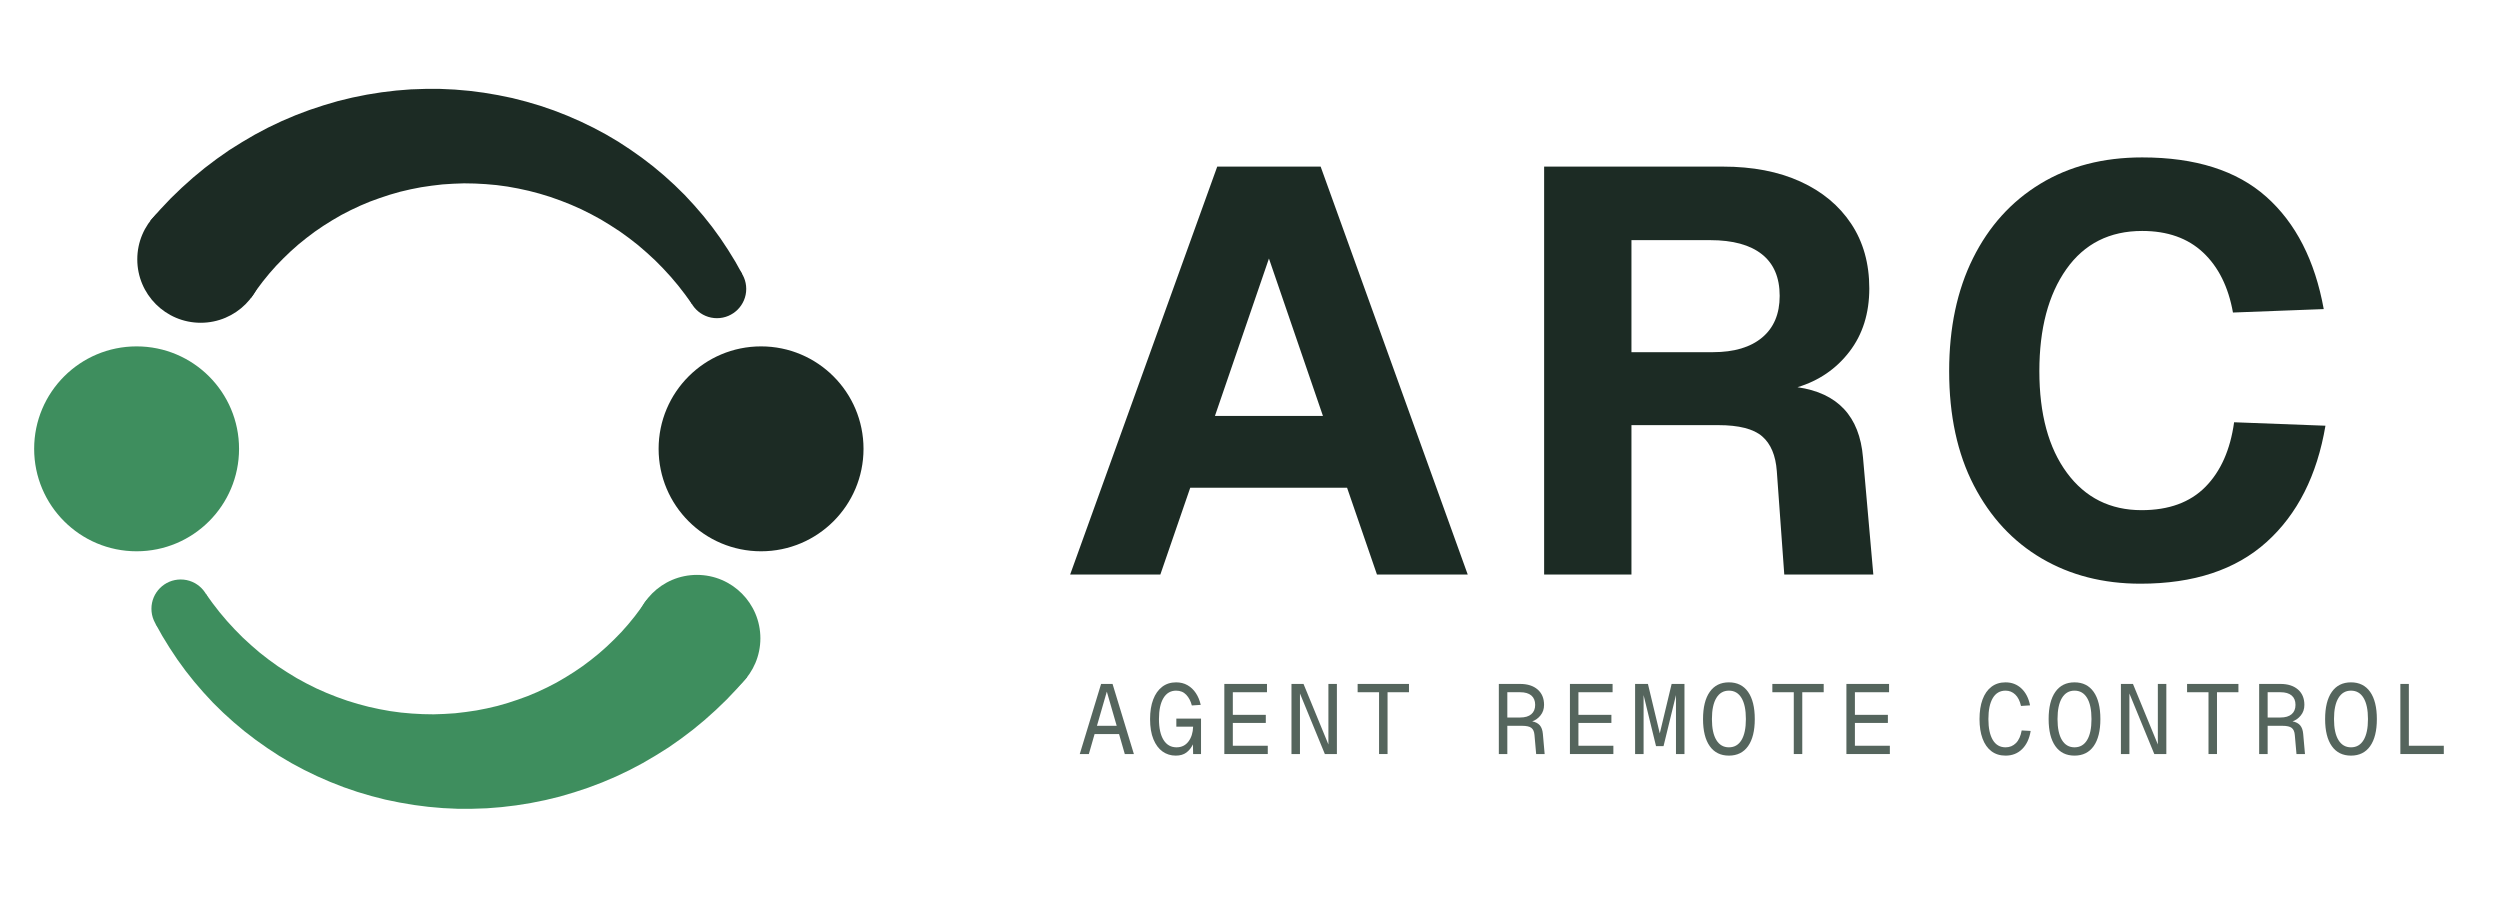
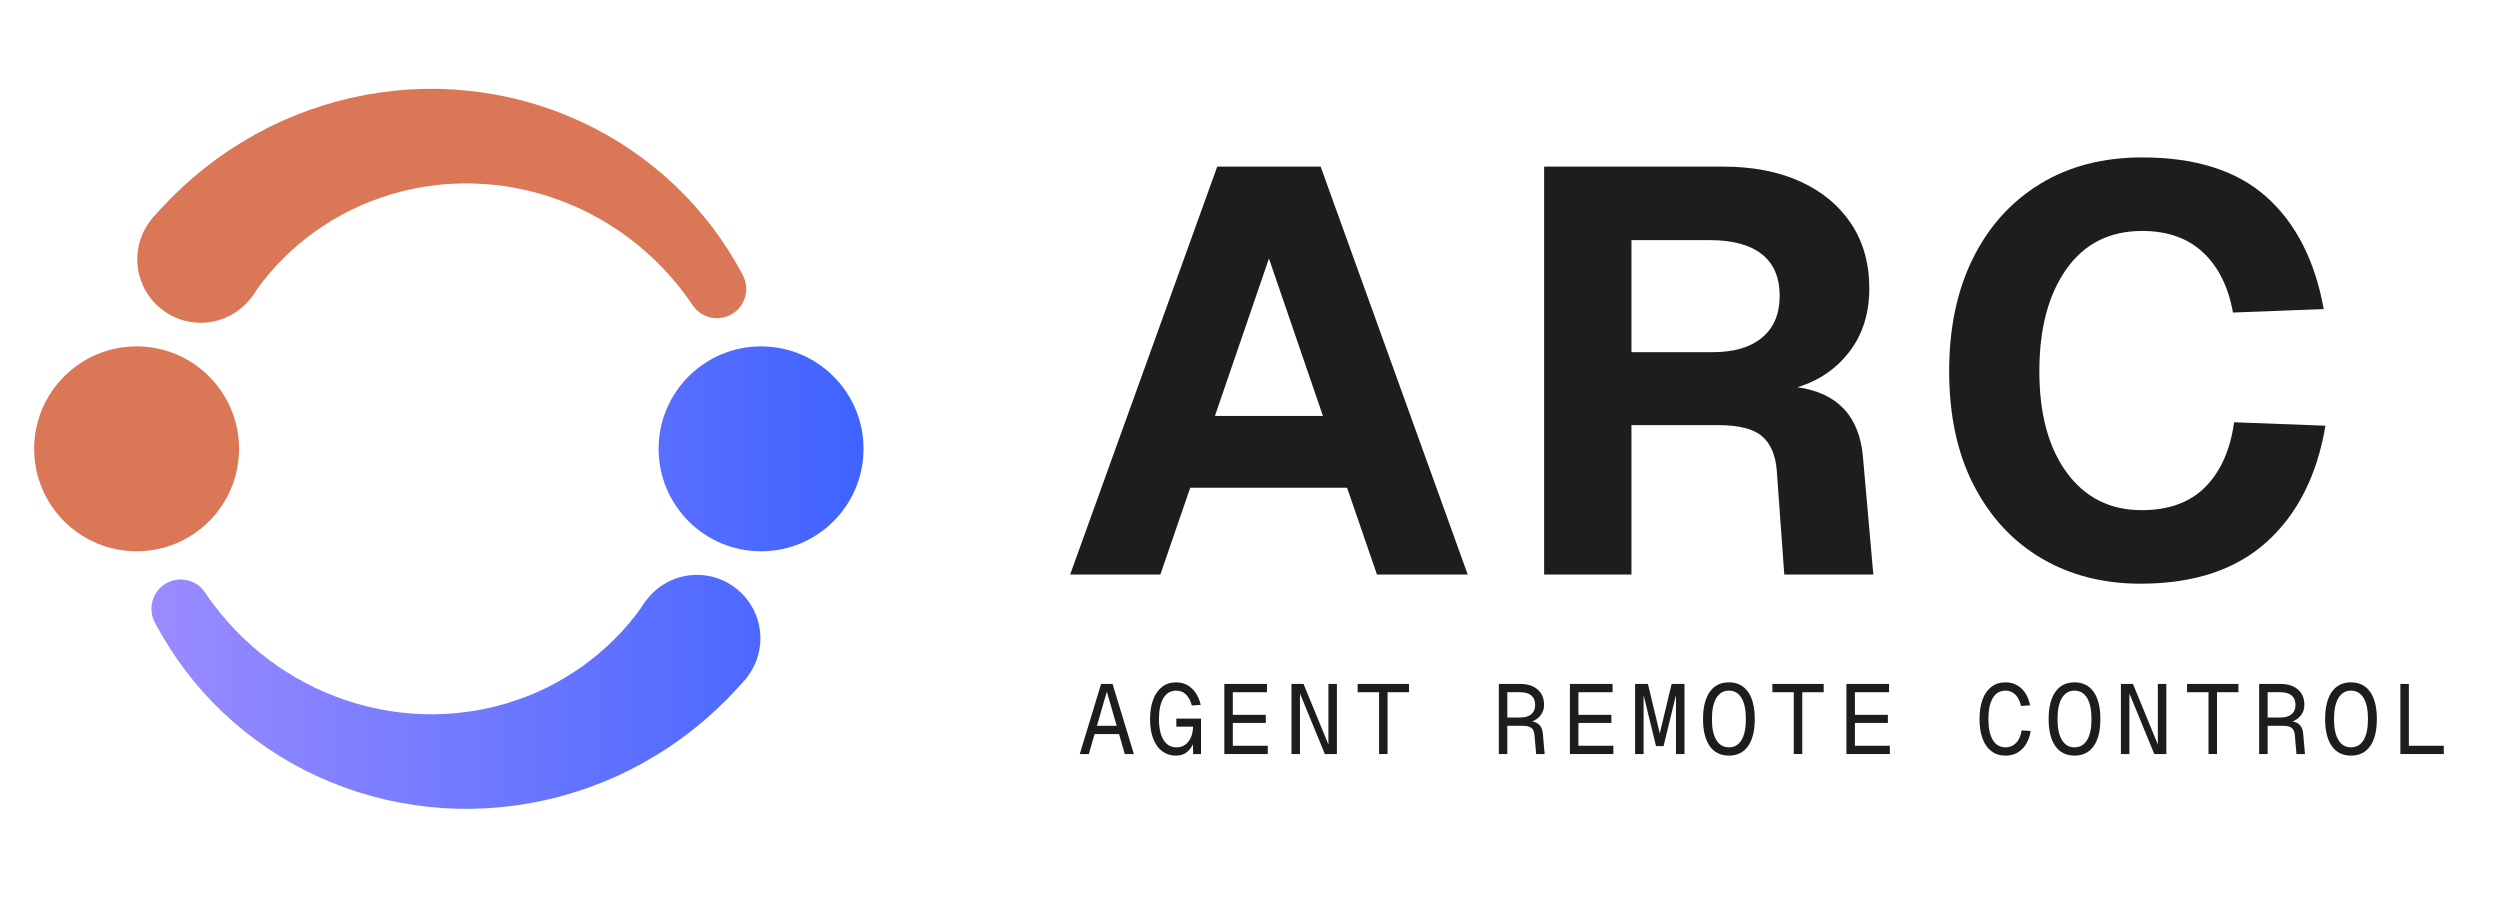
<svg xmlns="http://www.w3.org/2000/svg" width="557" height="200" viewBox="0 0 557 200">
  <g transform="translate(100,100) scale(2.17391) translate(-50,-50)">
-     <path d="M19.40 26.64 L20.43 25.46 L21.51 24.32 L22.63 23.24 L23.79 22.20 L24.99 21.21 L26.22 20.28 L27.49 19.39 L28.80 18.57 L30.13 17.79 L31.49 17.07 L32.88 16.41 L34.29 15.81 L35.72 15.27 L37.17 14.79 L38.63 14.36 L40.11 14.00 L41.60 13.70 L43.10 13.46 L44.60 13.28 L46.10 13.16 L47.61 13.11 L49.11 13.11 L50.61 13.18 L52.10 13.31 L53.58 13.50 L55.05 13.75 L56.51 14.05 L57.95 14.42 L59.37 14.84 L60.77 15.32 L62.15 15.86 L63.50 16.45 L64.82 17.09 L66.11 17.78 L67.38 18.53 L68.60 19.33 L69.79 20.17 L70.95 21.06 L72.06 21.99 L73.13 22.96 L74.17 23.98 L75.15 25.04 L76.09 26.13 L76.98 27.25 L77.83 28.42 L78.62 29.61 L79.37 30.83 L80.06 32.07 L74.91 35.15 L74.22 34.19 L73.50 33.26 L72.74 32.36 L71.95 31.50 L71.13 30.67 L70.27 29.88 L69.39 29.12 L68.48 28.41 L67.54 27.73 L66.57 27.10 L65.59 26.50 L64.58 25.95 L63.56 25.44 L62.52 24.98 L61.46 24.56 L60.39 24.18 L59.31 23.85 L58.21 23.56 L57.11 23.32 L56.01 23.12 L54.90 22.97 L53.78 22.87 L52.67 22.81 L51.56 22.79 L50.45 22.83 L49.35 22.90 L48.25 23.03 L47.16 23.19 L46.09 23.40 L45.02 23.65 L43.97 23.95 L42.94 24.29 L41.92 24.66 L40.92 25.08 L39.94 25.54 L38.99 26.03 L38.06 26.57 L37.15 27.14 L36.27 27.74 L35.42 28.38 L34.59 29.05 L33.80 29.75 L33.04 30.48 L32.31 31.23 L31.61 32.02 L30.95 32.83 L30.32 33.67 L29.73 34.52 Z" fill="#1C2B24" />
-     <circle cx="24.57" cy="30.58" r="6.50" fill="#1C2B24" />
-     <circle cx="77.48" cy="33.61" r="3.00" fill="#1C2B24" />
-     <path d="M80.60 73.36 L79.57 74.54 L78.49 75.68 L77.37 76.76 L76.21 77.80 L75.01 78.79 L73.78 79.72 L72.51 80.61 L71.20 81.43 L69.87 82.21 L68.51 82.93 L67.12 83.59 L65.71 84.19 L64.28 84.73 L62.83 85.21 L61.37 85.64 L59.89 86.00 L58.40 86.30 L56.90 86.54 L55.40 86.72 L53.90 86.84 L52.39 86.89 L50.89 86.89 L49.39 86.82 L47.90 86.69 L46.42 86.50 L44.95 86.25 L43.49 85.95 L42.05 85.58 L40.63 85.16 L39.23 84.68 L37.85 84.14 L36.50 83.55 L35.18 82.91 L33.89 82.22 L32.62 81.47 L31.40 80.67 L30.21 79.83 L29.05 78.94 L27.94 78.01 L26.87 77.04 L25.83 76.02 L24.85 74.96 L23.91 73.87 L23.02 72.75 L22.17 71.58 L21.38 70.39 L20.63 69.17 L19.94 67.93 L25.09 64.85 L25.78 65.81 L26.50 66.74 L27.26 67.64 L28.05 68.50 L28.87 69.33 L29.73 70.12 L30.61 70.88 L31.52 71.59 L32.46 72.27 L33.43 72.90 L34.41 73.50 L35.42 74.05 L36.44 74.56 L37.48 75.02 L38.54 75.44 L39.61 75.82 L40.69 76.15 L41.79 76.44 L42.89 76.68 L43.99 76.88 L45.10 77.03 L46.22 77.13 L47.33 77.19 L48.44 77.21 L49.55 77.17 L50.65 77.10 L51.75 76.97 L52.84 76.81 L53.91 76.60 L54.98 76.35 L56.03 76.05 L57.06 75.71 L58.08 75.34 L59.08 74.92 L60.06 74.46 L61.01 73.97 L61.94 73.43 L62.85 72.86 L63.73 72.26 L64.58 71.62 L65.41 70.95 L66.20 70.25 L66.96 69.52 L67.69 68.77 L68.39 67.98 L69.05 67.17 L69.68 66.33 L70.27 65.48 Z" fill="#3E8E5E" />
-     <circle cx="75.43" cy="69.42" r="6.50" fill="#3E8E5E" />
-     <circle cx="22.52" cy="66.39" r="3.00" fill="#3E8E5E" />
-     <circle cx="18" cy="50" r="10.5" fill="#3E8E5E" />
-     <circle cx="82" cy="50" r="10.5" fill="#1C2B24" />
+     <defs>
+       <linearGradient id="agent-light" gradientUnits="userSpaceOnUse" x1="18" y1="50" x2="92" y2="50">
+         <stop stop-color="#9C8CFF" />
+         <stop offset="1" stop-color="#3F63FF" />
+       </linearGradient>
+     </defs>
+     <path d="M19.40 26.64 L20.43 25.46 L21.51 24.32 L22.63 23.24 L23.79 22.20 L24.99 21.21 L26.22 20.28 L27.49 19.39 L28.80 18.57 L30.13 17.79 L31.49 17.07 L32.88 16.41 L34.29 15.81 L35.72 15.27 L37.17 14.79 L38.63 14.36 L40.11 14.00 L41.60 13.70 L43.10 13.46 L44.60 13.28 L46.10 13.16 L47.61 13.11 L49.11 13.11 L50.61 13.18 L52.10 13.31 L53.58 13.50 L55.05 13.75 L56.51 14.05 L57.95 14.42 L59.37 14.84 L60.77 15.32 L62.15 15.86 L63.50 16.45 L64.82 17.09 L66.11 17.78 L67.38 18.53 L68.60 19.33 L69.79 20.17 L70.95 21.06 L72.06 21.99 L73.13 22.96 L74.17 23.98 L75.15 25.04 L76.09 26.13 L76.98 27.25 L77.83 28.42 L78.62 29.61 L79.37 30.83 L80.06 32.07 L74.91 35.15 L74.22 34.19 L73.50 33.26 L72.74 32.36 L71.95 31.50 L71.13 30.67 L70.27 29.88 L69.39 29.12 L68.48 28.41 L67.54 27.73 L66.57 27.10 L65.59 26.50 L64.58 25.95 L63.56 25.44 L62.52 24.98 L61.46 24.56 L60.39 24.18 L59.31 23.85 L58.21 23.56 L57.11 23.32 L56.01 23.12 L54.90 22.97 L53.78 22.87 L52.67 22.81 L51.56 22.79 L50.45 22.83 L49.35 22.90 L48.25 23.03 L47.16 23.19 L46.09 23.40 L45.02 23.65 L43.97 23.95 L42.94 24.29 L41.92 24.66 L40.92 25.08 L39.94 25.54 L38.99 26.03 L38.06 26.57 L37.15 27.14 L36.27 27.74 L35.42 28.38 L34.59 29.05 L33.80 29.75 L33.04 30.48 L32.31 31.23 L31.61 32.02 L30.95 32.83 L30.32 33.67 L29.73 34.52 Z" fill="#D97757" />
+     <circle cx="24.57" cy="30.58" r="6.50" fill="#D97757" />
+     <circle cx="77.48" cy="33.61" r="3.00" fill="#D97757" />
+     <path d="M80.60 73.36 L79.57 74.54 L78.49 75.68 L77.37 76.76 L76.21 77.80 L75.01 78.79 L73.78 79.72 L72.51 80.61 L71.20 81.43 L69.87 82.21 L68.51 82.93 L67.12 83.59 L65.71 84.19 L64.28 84.73 L62.83 85.21 L61.37 85.64 L59.89 86.00 L58.40 86.30 L56.90 86.54 L55.40 86.72 L53.90 86.84 L52.39 86.89 L50.89 86.89 L49.39 86.82 L47.90 86.69 L46.42 86.50 L44.95 86.25 L43.49 85.95 L42.05 85.58 L40.63 85.16 L39.23 84.68 L37.85 84.14 L36.50 83.55 L35.18 82.91 L33.89 82.22 L32.62 81.47 L31.40 80.67 L30.21 79.83 L29.05 78.94 L27.94 78.01 L26.87 77.04 L25.83 76.02 L24.85 74.96 L23.91 73.87 L23.02 72.75 L22.17 71.58 L21.38 70.39 L20.63 69.17 L19.94 67.93 L25.09 64.85 L25.78 65.81 L26.50 66.74 L27.26 67.64 L28.05 68.50 L28.87 69.33 L29.73 70.12 L30.61 70.88 L31.52 71.59 L32.46 72.27 L33.43 72.90 L34.41 73.50 L35.42 74.05 L36.44 74.56 L37.48 75.02 L38.54 75.44 L39.61 75.82 L40.69 76.15 L41.79 76.44 L42.89 76.68 L43.99 76.88 L45.10 77.03 L46.22 77.13 L47.33 77.19 L48.44 77.21 L49.55 77.17 L50.65 77.10 L51.75 76.97 L52.84 76.81 L53.91 76.60 L54.98 76.35 L56.03 76.05 L57.06 75.71 L58.08 75.34 L59.08 74.92 L60.06 74.46 L61.01 73.97 L61.94 73.43 L62.85 72.86 L63.73 72.26 L64.58 71.62 L65.41 70.95 L66.20 70.25 L66.96 69.52 L67.69 68.77 L68.39 67.98 L69.05 67.17 L69.68 66.33 L70.27 65.48 Z" fill="url(#agent-light)" />
+     <circle cx="75.43" cy="69.42" r="6.50" fill="url(#agent-light)" />
+     <circle cx="22.52" cy="66.39" r="3.00" fill="url(#agent-light)" />
+     <circle cx="18" cy="50" r="10.5" fill="#D97757" />
+     <circle cx="82" cy="50" r="10.5" fill="url(#agent-light)" />
  </g>
-   <path d="M238.432 128.0 271.2 37.12H294.24L327.008 128.0H306.784L300.128 108.672H265.184L258.528 128.0ZM270.688 92.672H294.752L282.72 57.6Z" fill="#1C2B24" />
-   <path d="M344.032 128.0V37.12H383.84Q393.824 37.12 401.12 40.448Q408.416 43.776 412.448 49.856Q416.48 55.936 416.48 64.256Q416.48 72.576 412.064 78.336Q407.648 84.096 400.48 86.272Q413.92 88.192 415.072 101.888L417.376 128.0H397.536L395.872 104.96Q395.488 99.712 392.608 97.216Q389.728 94.72 382.816 94.72H363.488V128.0ZM363.488 78.464H381.664Q388.704 78.464 392.608 75.2Q396.512 71.936 396.512 65.92Q396.512 59.776 392.544 56.64Q388.576 53.504 381.024 53.504H363.488Z" fill="#1C2B24" />
-   <path d="M476.896 130.048Q464.48 130.048 454.88 124.416Q445.28 118.784 439.776 108.16Q434.272 97.536 434.272 82.688Q434.272 68.224 439.584 57.536Q444.896 46.848 454.56 40.96Q464.224 35.072 477.28 35.072Q495.072 35.072 504.928 43.84Q514.784 52.608 517.728 68.864L497.504 69.632Q495.968 61.056 490.848 56.256Q485.728 51.456 477.28 51.456Q466.4 51.456 460.384 59.968Q454.368 68.48 454.368 82.688Q454.368 97.024 460.512 105.344Q466.656 113.664 477.152 113.664Q486.24 113.664 491.36 108.48Q496.48 103.296 497.76 94.08L518.112 94.848Q515.296 111.488 504.992 120.768Q494.688 130.048 476.896 130.048Z" fill="#1C2B24" />
-   <path d="M240.572 168.0 245.324 152.38H247.876L252.628 168.0H250.604L249.328 163.556H243.872L242.596 168.0ZM246.6 154.096 244.4 161.708H248.8Z" fill="#55655D" />
-   <path d="M261.956 168.352Q260.306 168.352 259.019 167.439Q257.732 166.526 256.984 164.711Q256.236 162.896 256.236 160.212Q256.236 157.682 256.929 155.856Q257.622 154.03 258.92 153.029Q260.218 152.028 262.044 152.028Q263.474 152.028 264.585 152.666Q265.696 153.304 266.444 154.437Q267.192 155.57 267.522 157.044L265.542 157.176Q265.168 155.724 264.299 154.8Q263.43 153.876 262.044 153.876Q260.218 153.876 259.217 155.526Q258.216 157.176 258.216 160.212Q258.216 163.226 259.239 164.865Q260.262 166.504 262.132 166.504Q263.804 166.504 264.783 165.217Q265.762 163.93 265.828 161.906H262.088V160.102H267.588V168.0H265.828L265.784 165.844Q265.234 166.988 264.321 167.67Q263.408 168.352 261.956 168.352Z" fill="#55655D" />
-   <path d="M272.78 168.0V152.38H282.284V154.228H274.672V159.266H282.02V161.07H274.672V166.152H282.46V168.0Z" fill="#55655D" />
-   <path d="M287.74 168.0V152.38H290.424L295.968 165.866V152.38H297.86V168.0H295.176L289.632 154.514V168.0Z" fill="#55655D" />
-   <path d="M307.254 168.0V154.228H302.48V152.38H313.92V154.228H309.146V168.0Z" fill="#55655D" />
-   <path d="M333.94 168.0V152.38H338.692Q341.156 152.38 342.586 153.623Q344.016 154.866 344.016 157.044Q344.016 158.43 343.213 159.409Q342.41 160.388 341.376 160.718Q342.498 160.938 343.07 161.598Q343.642 162.258 343.752 163.512L344.148 168.0H342.256L341.882 163.754Q341.794 162.654 341.2 162.181Q340.606 161.708 339.088 161.708H335.832V168.0ZM335.832 159.86H338.692Q340.32 159.86 341.178 159.123Q342.036 158.386 342.036 157.044Q342.036 155.68 341.178 154.954Q340.32 154.228 338.692 154.228H335.832Z" fill="#55655D" />
-   <path d="M349.78 168.0V152.38H359.284V154.228H351.672V159.266H359.02V161.07H351.672V166.152H359.46V168.0Z" fill="#55655D" />
-   <path d="M368.964 166.24 366.192 154.866V168.0H364.3V152.38H367.16L369.8 163.402L372.44 152.38H375.3V168.0H373.408V154.866L370.636 166.24Z" fill="#55655D" />
-   <path d="M385.2 168.352Q382.428 168.352 380.932 166.24Q379.436 164.128 379.436 160.212Q379.436 156.274 380.932 154.151Q382.428 152.028 385.2 152.028Q387.972 152.028 389.468 154.151Q390.964 156.274 390.964 160.212Q390.964 164.128 389.468 166.24Q387.972 168.352 385.2 168.352ZM385.2 166.504Q387.026 166.504 388.005 164.887Q388.984 163.27 388.984 160.212Q388.984 157.132 388.005 155.504Q387.026 153.876 385.2 153.876Q383.396 153.876 382.406 155.504Q381.416 157.132 381.416 160.212Q381.416 163.27 382.406 164.887Q383.396 166.504 385.2 166.504Z" fill="#55655D" />
-   <path d="M399.654 168.0V154.228H394.88V152.38H406.32V154.228H401.546V168.0Z" fill="#55655D" />
-   <path d="M411.38 168.0V152.38H420.884V154.228H413.272V159.266H420.62V161.07H413.272V166.152H421.06V168.0Z" fill="#55655D" />
-   <path d="M446.844 168.352Q444.974 168.352 443.676 167.362Q442.378 166.372 441.707 164.546Q441.036 162.72 441.036 160.212Q441.036 157.682 441.707 155.856Q442.378 154.03 443.676 153.029Q444.974 152.028 446.844 152.028Q448.912 152.028 450.364 153.381Q451.816 154.734 452.3 157.154L450.276 157.286Q449.902 155.592 448.989 154.734Q448.076 153.876 446.844 153.876Q444.974 153.876 443.995 155.526Q443.016 157.176 443.016 160.212Q443.016 163.226 443.995 164.865Q444.974 166.504 446.844 166.504Q448.208 166.504 449.154 165.558Q450.1 164.612 450.43 162.742L452.432 162.852Q452.014 165.426 450.54 166.889Q449.066 168.352 446.844 168.352Z" fill="#55655D" />
-   <path d="M462.2 168.352Q459.428 168.352 457.932 166.24Q456.436 164.128 456.436 160.212Q456.436 156.274 457.932 154.151Q459.428 152.028 462.2 152.028Q464.972 152.028 466.468 154.151Q467.964 156.274 467.964 160.212Q467.964 164.128 466.468 166.24Q464.972 168.352 462.2 168.352ZM462.2 166.504Q464.026 166.504 465.005 164.887Q465.984 163.27 465.984 160.212Q465.984 157.132 465.005 155.504Q464.026 153.876 462.2 153.876Q460.396 153.876 459.406 155.504Q458.416 157.132 458.416 160.212Q458.416 163.27 459.406 164.887Q460.396 166.504 462.2 166.504Z" fill="#55655D" />
-   <path d="M472.54 168.0V152.38H475.224L480.768 165.866V152.38H482.66V168.0H479.976L474.432 154.514V168.0Z" fill="#55655D" />
-   <path d="M492.054 168.0V154.228H487.28V152.38H498.72V154.228H493.946V168.0Z" fill="#55655D" />
-   <path d="M503.34 168.0V152.38H508.092Q510.556 152.38 511.986 153.623Q513.416 154.866 513.416 157.044Q513.416 158.43 512.613 159.409Q511.81 160.388 510.776 160.718Q511.898 160.938 512.47 161.598Q513.042 162.258 513.152 163.512L513.548 168.0H511.656L511.282 163.754Q511.194 162.654 510.6 162.181Q510.006 161.708 508.488 161.708H505.232V168.0ZM505.232 159.86H508.092Q509.72 159.86 510.578 159.123Q511.436 158.386 511.436 157.044Q511.436 155.68 510.578 154.954Q509.72 154.228 508.092 154.228H505.232Z" fill="#55655D" />
-   <path d="M523.8 168.352Q521.028 168.352 519.532 166.24Q518.036 164.128 518.036 160.212Q518.036 156.274 519.532 154.151Q521.028 152.028 523.8 152.028Q526.572 152.028 528.068 154.151Q529.564 156.274 529.564 160.212Q529.564 164.128 528.068 166.24Q526.572 168.352 523.8 168.352ZM523.8 166.504Q525.626 166.504 526.605 164.887Q527.584 163.27 527.584 160.212Q527.584 157.132 526.605 155.504Q525.626 153.876 523.8 153.876Q521.996 153.876 521.006 155.504Q520.016 157.132 520.016 160.212Q520.016 163.27 521.006 164.887Q521.996 166.504 523.8 166.504Z" fill="#55655D" />
-   <path d="M534.8 168.0V152.38H536.692V166.152H544.48V168.0Z" fill="#55655D" />
+   <path d="M238.432 128.0 271.2 37.12H294.24L327.008 128.0H306.784L300.128 108.672H265.184L258.528 128.0ZM270.688 92.672H294.752L282.72 57.6Z" fill="#1D1D1F" />
+   <path d="M344.032 128.0V37.12H383.84Q393.824 37.12 401.12 40.448Q408.416 43.776 412.448 49.856Q416.48 55.936 416.48 64.256Q416.48 72.576 412.064 78.336Q407.648 84.096 400.48 86.272Q413.92 88.192 415.072 101.888L417.376 128.0H397.536L395.872 104.96Q395.488 99.712 392.608 97.216Q389.728 94.72 382.816 94.72H363.488V128.0ZM363.488 78.464H381.664Q388.704 78.464 392.608 75.2Q396.512 71.936 396.512 65.92Q396.512 59.776 392.544 56.64Q388.576 53.504 381.024 53.504H363.488Z" fill="#1D1D1F" />
+   <path d="M476.896 130.048Q464.48 130.048 454.88 124.416Q445.28 118.784 439.776 108.16Q434.272 97.536 434.272 82.688Q434.272 68.224 439.584 57.536Q444.896 46.848 454.56 40.96Q464.224 35.072 477.28 35.072Q495.072 35.072 504.928 43.84Q514.784 52.608 517.728 68.864L497.504 69.632Q495.968 61.056 490.848 56.256Q485.728 51.456 477.28 51.456Q466.4 51.456 460.384 59.968Q454.368 68.48 454.368 82.688Q454.368 97.024 460.512 105.344Q466.656 113.664 477.152 113.664Q486.24 113.664 491.36 108.48Q496.48 103.296 497.76 94.08L518.112 94.848Q515.296 111.488 504.992 120.768Q494.688 130.048 476.896 130.048Z" fill="#1D1D1F" />
+   <path d="M240.572 168.0 245.324 152.38H247.876L252.628 168.0H250.604L249.328 163.556H243.872L242.596 168.0ZM246.6 154.096 244.4 161.708H248.8Z" fill="#1D1D1F" />
+   <path d="M261.956 168.352Q260.306 168.352 259.019 167.439Q257.732 166.526 256.984 164.711Q256.236 162.896 256.236 160.212Q256.236 157.682 256.929 155.856Q257.622 154.03 258.92 153.029Q260.218 152.028 262.044 152.028Q263.474 152.028 264.585 152.666Q265.696 153.304 266.444 154.437Q267.192 155.57 267.522 157.044L265.542 157.176Q265.168 155.724 264.299 154.8Q263.43 153.876 262.044 153.876Q260.218 153.876 259.217 155.526Q258.216 157.176 258.216 160.212Q258.216 163.226 259.239 164.865Q260.262 166.504 262.132 166.504Q263.804 166.504 264.783 165.217Q265.762 163.93 265.828 161.906H262.088V160.102H267.588V168.0H265.828L265.784 165.844Q265.234 166.988 264.321 167.67Q263.408 168.352 261.956 168.352Z" fill="#1D1D1F" />
+   <path d="M272.78 168.0V152.38H282.284V154.228H274.672V159.266H282.02V161.07H274.672V166.152H282.46V168.0Z" fill="#1D1D1F" />
+   <path d="M287.74 168.0V152.38H290.424L295.968 165.866V152.38H297.86V168.0H295.176L289.632 154.514V168.0Z" fill="#1D1D1F" />
+   <path d="M307.254 168.0V154.228H302.48V152.38H313.92V154.228H309.146V168.0Z" fill="#1D1D1F" />
+   <path d="M333.94 168.0V152.38H338.692Q341.156 152.38 342.586 153.623Q344.016 154.866 344.016 157.044Q344.016 158.43 343.213 159.409Q342.41 160.388 341.376 160.718Q342.498 160.938 343.07 161.598Q343.642 162.258 343.752 163.512L344.148 168.0H342.256L341.882 163.754Q341.794 162.654 341.2 162.181Q340.606 161.708 339.088 161.708H335.832V168.0ZM335.832 159.86H338.692Q340.32 159.86 341.178 159.123Q342.036 158.386 342.036 157.044Q342.036 155.68 341.178 154.954Q340.32 154.228 338.692 154.228H335.832Z" fill="#1D1D1F" />
+   <path d="M349.78 168.0V152.38H359.284V154.228H351.672V159.266H359.02V161.07H351.672V166.152H359.46V168.0Z" fill="#1D1D1F" />
+   <path d="M368.964 166.24 366.192 154.866V168.0H364.3V152.38H367.16L369.8 163.402L372.44 152.38H375.3V168.0H373.408V154.866L370.636 166.24Z" fill="#1D1D1F" />
+   <path d="M385.2 168.352Q382.428 168.352 380.932 166.24Q379.436 164.128 379.436 160.212Q379.436 156.274 380.932 154.151Q382.428 152.028 385.2 152.028Q387.972 152.028 389.468 154.151Q390.964 156.274 390.964 160.212Q390.964 164.128 389.468 166.24Q387.972 168.352 385.2 168.352ZM385.2 166.504Q387.026 166.504 388.005 164.887Q388.984 163.27 388.984 160.212Q388.984 157.132 388.005 155.504Q387.026 153.876 385.2 153.876Q383.396 153.876 382.406 155.504Q381.416 157.132 381.416 160.212Q381.416 163.27 382.406 164.887Q383.396 166.504 385.2 166.504Z" fill="#1D1D1F" />
+   <path d="M399.654 168.0V154.228H394.88V152.38H406.32V154.228H401.546V168.0Z" fill="#1D1D1F" />
+   <path d="M411.38 168.0V152.38H420.884V154.228H413.272V159.266H420.62V161.07H413.272V166.152H421.06V168.0Z" fill="#1D1D1F" />
+   <path d="M446.844 168.352Q444.974 168.352 443.676 167.362Q442.378 166.372 441.707 164.546Q441.036 162.72 441.036 160.212Q441.036 157.682 441.707 155.856Q442.378 154.03 443.676 153.029Q444.974 152.028 446.844 152.028Q448.912 152.028 450.364 153.381Q451.816 154.734 452.3 157.154L450.276 157.286Q449.902 155.592 448.989 154.734Q448.076 153.876 446.844 153.876Q444.974 153.876 443.995 155.526Q443.016 157.176 443.016 160.212Q443.016 163.226 443.995 164.865Q444.974 166.504 446.844 166.504Q448.208 166.504 449.154 165.558Q450.1 164.612 450.43 162.742L452.432 162.852Q452.014 165.426 450.54 166.889Q449.066 168.352 446.844 168.352Z" fill="#1D1D1F" />
+   <path d="M462.2 168.352Q459.428 168.352 457.932 166.24Q456.436 164.128 456.436 160.212Q456.436 156.274 457.932 154.151Q459.428 152.028 462.2 152.028Q464.972 152.028 466.468 154.151Q467.964 156.274 467.964 160.212Q467.964 164.128 466.468 166.24Q464.972 168.352 462.2 168.352ZM462.2 166.504Q464.026 166.504 465.005 164.887Q465.984 163.27 465.984 160.212Q465.984 157.132 465.005 155.504Q464.026 153.876 462.2 153.876Q460.396 153.876 459.406 155.504Q458.416 157.132 458.416 160.212Q458.416 163.27 459.406 164.887Q460.396 166.504 462.2 166.504Z" fill="#1D1D1F" />
+   <path d="M472.54 168.0V152.38H475.224L480.768 165.866V152.38H482.66V168.0H479.976L474.432 154.514V168.0Z" fill="#1D1D1F" />
+   <path d="M492.054 168.0V154.228H487.28V152.38H498.72V154.228H493.946V168.0Z" fill="#1D1D1F" />
+   <path d="M503.34 168.0V152.38H508.092Q510.556 152.38 511.986 153.623Q513.416 154.866 513.416 157.044Q513.416 158.43 512.613 159.409Q511.81 160.388 510.776 160.718Q511.898 160.938 512.47 161.598Q513.042 162.258 513.152 163.512L513.548 168.0H511.656L511.282 163.754Q511.194 162.654 510.6 162.181Q510.006 161.708 508.488 161.708H505.232V168.0ZM505.232 159.86H508.092Q509.72 159.86 510.578 159.123Q511.436 158.386 511.436 157.044Q511.436 155.68 510.578 154.954Q509.72 154.228 508.092 154.228H505.232Z" fill="#1D1D1F" />
+   <path d="M523.8 168.352Q521.028 168.352 519.532 166.24Q518.036 164.128 518.036 160.212Q518.036 156.274 519.532 154.151Q521.028 152.028 523.8 152.028Q526.572 152.028 528.068 154.151Q529.564 156.274 529.564 160.212Q529.564 164.128 528.068 166.24Q526.572 168.352 523.8 168.352ZM523.8 166.504Q525.626 166.504 526.605 164.887Q527.584 163.27 527.584 160.212Q527.584 157.132 526.605 155.504Q525.626 153.876 523.8 153.876Q521.996 153.876 521.006 155.504Q520.016 157.132 520.016 160.212Q520.016 163.27 521.006 164.887Q521.996 166.504 523.8 166.504Z" fill="#1D1D1F" />
+   <path d="M534.8 168.0V152.38H536.692V166.152H544.48V168.0Z" fill="#1D1D1F" />
</svg>
